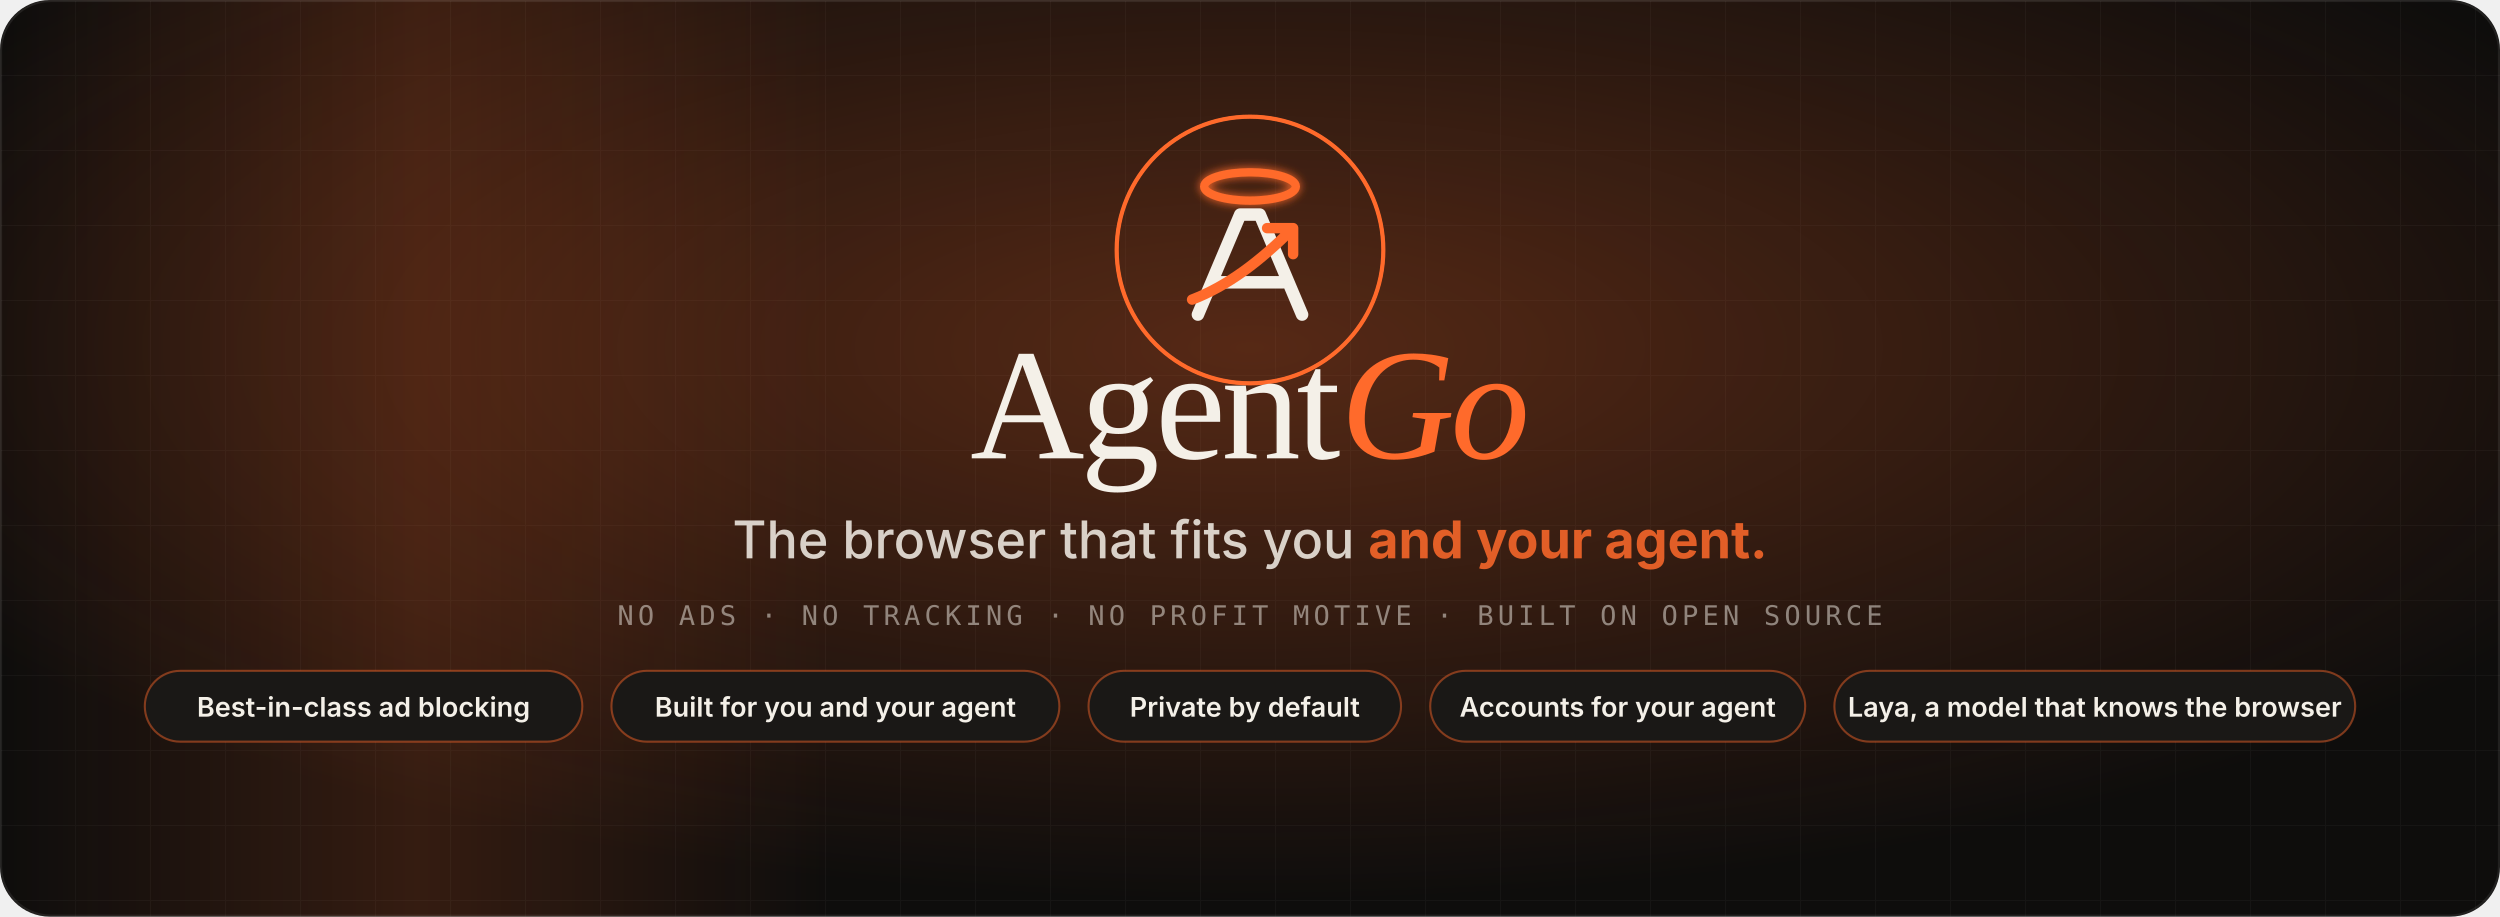
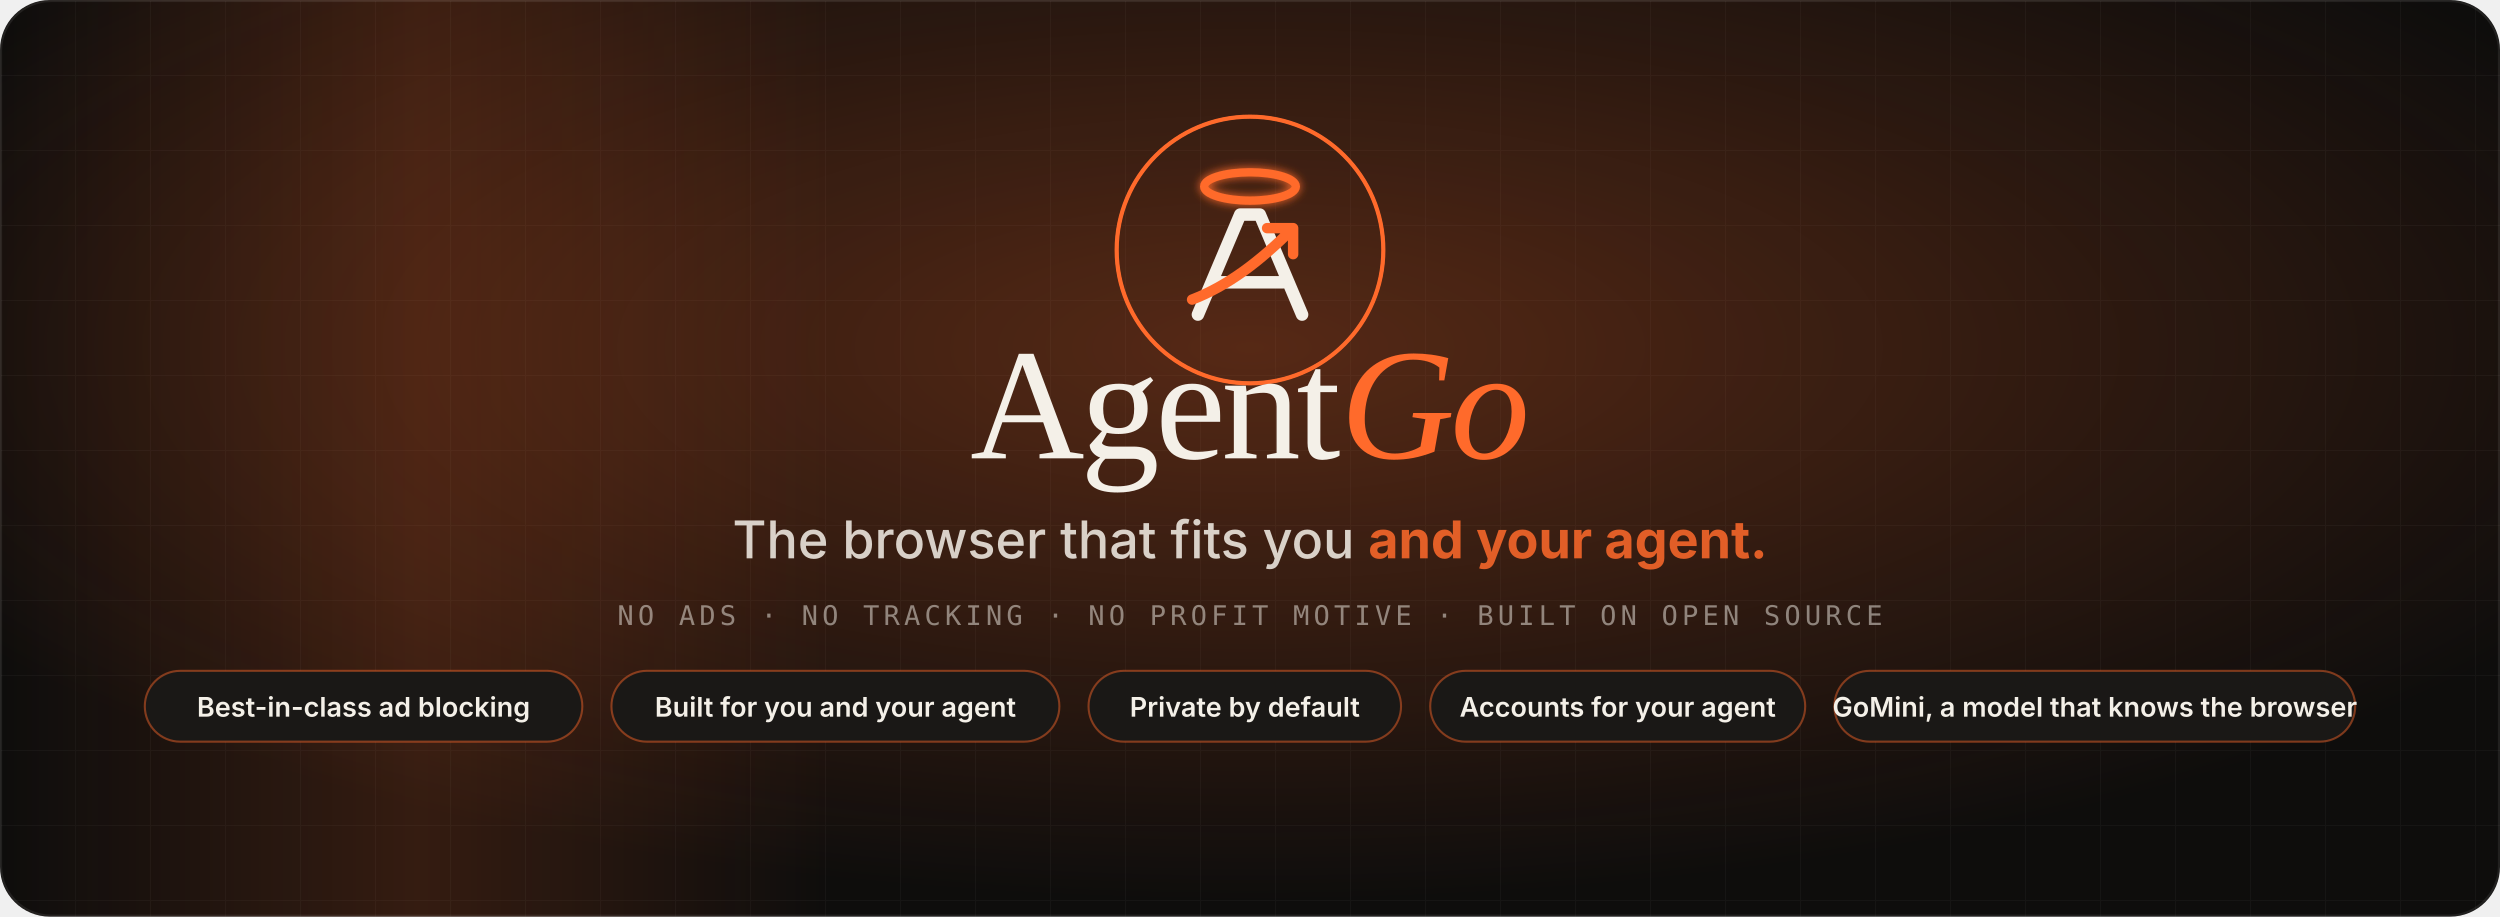
<svg xmlns="http://www.w3.org/2000/svg" viewBox="0 0 1200 440" width="1200" height="440" role="img" aria-label="AgentGo, the browser that fits you and your agent">
  <defs>
    <filter id="glow" x="-80%" y="-80%" width="260%" height="260%">
      <feGaussianBlur stdDeviation="2.4" result="b" />
      <feMerge>
        <feMergeNode in="b" />
        <feMergeNode in="SourceGraphic" />
      </feMerge>
    </filter>
    <radialGradient id="g1" cx="50%" cy="38%" r="60%">
      <stop offset="0" stop-color="#ff6a2b" stop-opacity=".30" />
      <stop offset="1" stop-color="#ff6a2b" stop-opacity="0" />
    </radialGradient>
    <linearGradient id="beam" x1="0" x2="1">
      <stop offset="0" stop-color="#ff6a2b" stop-opacity="0" />
      <stop offset=".5" stop-color="#ff6a2b" stop-opacity=".16" />
      <stop offset="1" stop-color="#ff6a2b" stop-opacity="0" />
    </linearGradient>
    <pattern id="grid" width="36" height="36" patternUnits="userSpaceOnUse">
      <path d="M36 0H0V36" fill="none" stroke="#fff" stroke-opacity=".035" />
    </pattern>
    <clipPath id="r">
      <rect width="1200" height="440" rx="24" />
    </clipPath>
  </defs>
  <style>@keyframes a0{0.000%{opacity:0;transform:translateY(14px)}11.666%{opacity:0;transform:translateY(14px)}16.667%{opacity:1;transform:translateY(0)}95.833%{opacity:1;transform:translateY(0)}100.000%{opacity:0}100.000%{opacity:0}}.a0{animation:a0 12s cubic-bezier(.22,.8,.2,1) infinite;}@keyframes a1{0.000%{opacity:0;transform:translateY(14px)}14.583%{opacity:0;transform:translateY(14px)}19.583%{opacity:1;transform:translateY(0)}95.833%{opacity:1;transform:translateY(0)}100.000%{opacity:0}100.000%{opacity:0}}.a1{animation:a1 12s cubic-bezier(.22,.8,.2,1) infinite;}@keyframes a2{0.000%{opacity:0;transform:translateY(14px)}17.499%{opacity:0;transform:translateY(14px)}22.500%{opacity:1;transform:translateY(0)}95.833%{opacity:1;transform:translateY(0)}100.000%{opacity:0}100.000%{opacity:0}}.a2{animation:a2 12s cubic-bezier(.22,.8,.2,1) infinite;}@keyframes a3{0.000%{opacity:0;transform:translateY(14px)}20.416%{opacity:0;transform:translateY(14px)}25.417%{opacity:1;transform:translateY(0)}95.833%{opacity:1;transform:translateY(0)}100.000%{opacity:0}100.000%{opacity:0}}.a3{animation:a3 12s cubic-bezier(.22,.8,.2,1) infinite;}@keyframes a4{0.000%{opacity:0;transform:translateY(14px)}23.332%{opacity:0;transform:translateY(14px)}28.333%{opacity:1;transform:translateY(0)}95.833%{opacity:1;transform:translateY(0)}100.000%{opacity:0}100.000%{opacity:0}}.a4{animation:a4 12s cubic-bezier(.22,.8,.2,1) infinite;}@keyframes a5{0.000%{transform:scale(.6);opacity:0}1.667%{opacity:0.7}30.000%{transform:scale(2.4);opacity:0}100.000%{transform:scale(2.4);opacity:0}}.a5{animation:a5 12s ease-out infinite;transform-box:fill-box;transform-origin:center;}@keyframes a6{0.000%{opacity:0}13.333%{transform:scale(.6);opacity:0}15.000%{opacity:0.6}43.333%{transform:scale(2.4);opacity:0}100.000%{opacity:0}}.a6{animation:a6 12s ease-out infinite;transform-box:fill-box;transform-origin:center;}@keyframes a7{0.000%{transform:translateY(0)}50.000%{transform:translateY(-6px)}100.000%{transform:translateY(0)}}.a7{animation:a7 12s ease-in-out infinite;}@keyframes a8{0.000%{transform:translateX(-400px)}21.667%{transform:translateX(-400px)}45.000%{transform:translateX(1600px)}100.000%{transform:translateX(1600px)}}.a8{animation:a8 12s ease-in-out infinite;}@keyframes a9{0.000%{opacity:0;transform:translateY(18px)}4.167%{opacity:0;transform:translateY(18px)}10.833%{opacity:1;transform:translateY(0)}95.833%{opacity:1}100.000%{opacity:1}}.a9{animation:a9 12s cubic-bezier(.22,.8,.2,1) infinite;}@keyframes a10{0.000%{opacity:0;transform:translateY(18px)}7.500%{opacity:0;transform:translateY(18px)}14.167%{opacity:1;transform:translateY(0)}95.833%{opacity:1}100.000%{opacity:1}}.a10{animation:a10 12s cubic-bezier(.22,.8,.2,1) infinite;}@keyframes a11{0.000%{opacity:0;transform:translateY(18px)}10.000%{opacity:0;transform:translateY(18px)}16.667%{opacity:1;transform:translateY(0)}95.833%{opacity:1}100.000%{opacity:1}}.a11{animation:a11 12s cubic-bezier(.22,.8,.2,1) infinite;}</style>
  <g clip-path="url(#r)">
    <rect width="1200" height="440" fill="#0e0d0c" />
    <rect width="1200" height="440" fill="url(#grid)" />
    <rect width="1200" height="440" fill="url(#g1)" />
    <rect class="a8" x="0" y="0" width="400" height="440" fill="url(#beam)" />
    <g transform="translate(600 120)">
      <circle class="a5" r="64" fill="none" stroke="#ff6a2b" stroke-width="2" />
      <circle class="a6" r="64" fill="none" stroke="#ff6a2b" stroke-width="1.5" />
    </g>
    <g class="a7">
      <g transform="translate(552 72) scale(1)" fill="none" stroke-linecap="round" stroke-linejoin="round">
        <ellipse cx="48" cy="17.5" rx="22" ry="6.8" stroke="#ff6a2b" stroke-width="4" filter="url(#glow)" />
        <path d="M23 79 43.3 31h9.4L73 79M32.4 63.5h31.4" stroke="#f4f0e8" stroke-width="6" />
        <path d="M20.2 71.8c16.9-6.5 32.5-18.2 48.5-34.3m-12.5 0h12.5V50" stroke="#ff6a2b" stroke-width="5" />
      </g>
    </g>
    <g class="a9">
      <text x="600" y="220" text-anchor="middle" fill="#f4f0e8" style="font-family:Georgia,'Times New Roman',serif;font-size:76px;letter-spacing:-2px">Agent<tspan fill="#ff6a2b" font-style="italic">Go</tspan>
      </text>
    </g>
    <g class="a10">
      <text x="600" y="268" text-anchor="middle" fill="#f4f0e8" fill-opacity=".85" style="font-family:'Segoe UI',Inter,system-ui,-apple-system,Helvetica,Arial,sans-serif;font-size:25px;font-weight:500">The browser that fits you <tspan fill="#ff6a2b" font-weight="700">and your agent.</tspan>
      </text>
    </g>
    <g class="a11">
      <text x="600" y="300" text-anchor="middle" fill="#f4f0e8" fill-opacity=".5" style="font-family:'Cascadia Code',Consolas,'SF Mono',Menlo,monospace;font-size:13px;letter-spacing:2px">NO ADS · NO TRACKING · NO PROFIT MOTIVE · BUILT ON OPEN SOURCE</text>
    </g>
    <g transform="translate(-50.5 0)">
      <g transform="translate(120 0)">
        <g class="a0">
          <rect x="0" y="322" width="210" height="34" rx="17" fill="#1a1816" stroke="#ff6a2b" stroke-opacity=".45" />
          <text x="105" y="344" text-anchor="middle" fill="#f4f0e8" style="font-family:'Segoe UI',Inter,system-ui,-apple-system,Helvetica,Arial,sans-serif;font-size:13px;font-weight:600">Best-in-class ad blocking</text>
        </g>
      </g>
      <g transform="translate(344 0)">
        <g class="a1">
          <rect x="0" y="322" width="215" height="34" rx="17" fill="#1a1816" stroke="#ff6a2b" stroke-opacity=".45" />
          <text x="107.5" y="344" text-anchor="middle" fill="#f4f0e8" style="font-family:'Segoe UI',Inter,system-ui,-apple-system,Helvetica,Arial,sans-serif;font-size:13px;font-weight:600">Built for you and your agent</text>
        </g>
      </g>
      <g transform="translate(573 0)">
        <g class="a2">
          <rect x="0" y="322" width="150" height="34" rx="17" fill="#1a1816" stroke="#ff6a2b" stroke-opacity=".45" />
          <text x="75" y="344" text-anchor="middle" fill="#f4f0e8" style="font-family:'Segoe UI',Inter,system-ui,-apple-system,Helvetica,Arial,sans-serif;font-size:13px;font-weight:600">Private by default</text>
        </g>
      </g>
      <g transform="translate(737 0)">
        <g class="a3">
          <rect x="0" y="322" width="180" height="34" rx="17" fill="#1a1816" stroke="#ff6a2b" stroke-opacity=".45" />
          <text x="90" y="344" text-anchor="middle" fill="#f4f0e8" style="font-family:'Segoe UI',Inter,system-ui,-apple-system,Helvetica,Arial,sans-serif;font-size:13px;font-weight:600">Accounts for your agent</text>
        </g>
      </g>
      <g transform="translate(931 0)">
        <g class="a4">
          <rect x="0" y="322" width="250" height="34" rx="17" fill="#1a1816" stroke="#ff6a2b" stroke-opacity=".45" />
-           <text x="125" y="344" text-anchor="middle" fill="#f4f0e8" style="font-family:'Segoe UI',Inter,system-ui,-apple-system,Helvetica,Arial,sans-serif;font-size:13px;font-weight:600">Laya, a model that knows the browser</text>
+           <text x="125" y="344" text-anchor="middle" fill="#f4f0e8" style="font-family:'Segoe UI',Inter,system-ui,-apple-system,Helvetica,Arial,sans-serif;font-size:13px;font-weight:600">GoMini, a model that knows the browser</text>
        </g>
      </g>
    </g>
  </g>
  <rect x=".5" y=".5" width="1199" height="439" rx="24" fill="none" stroke="#fff" stroke-opacity=".08" />
</svg>
